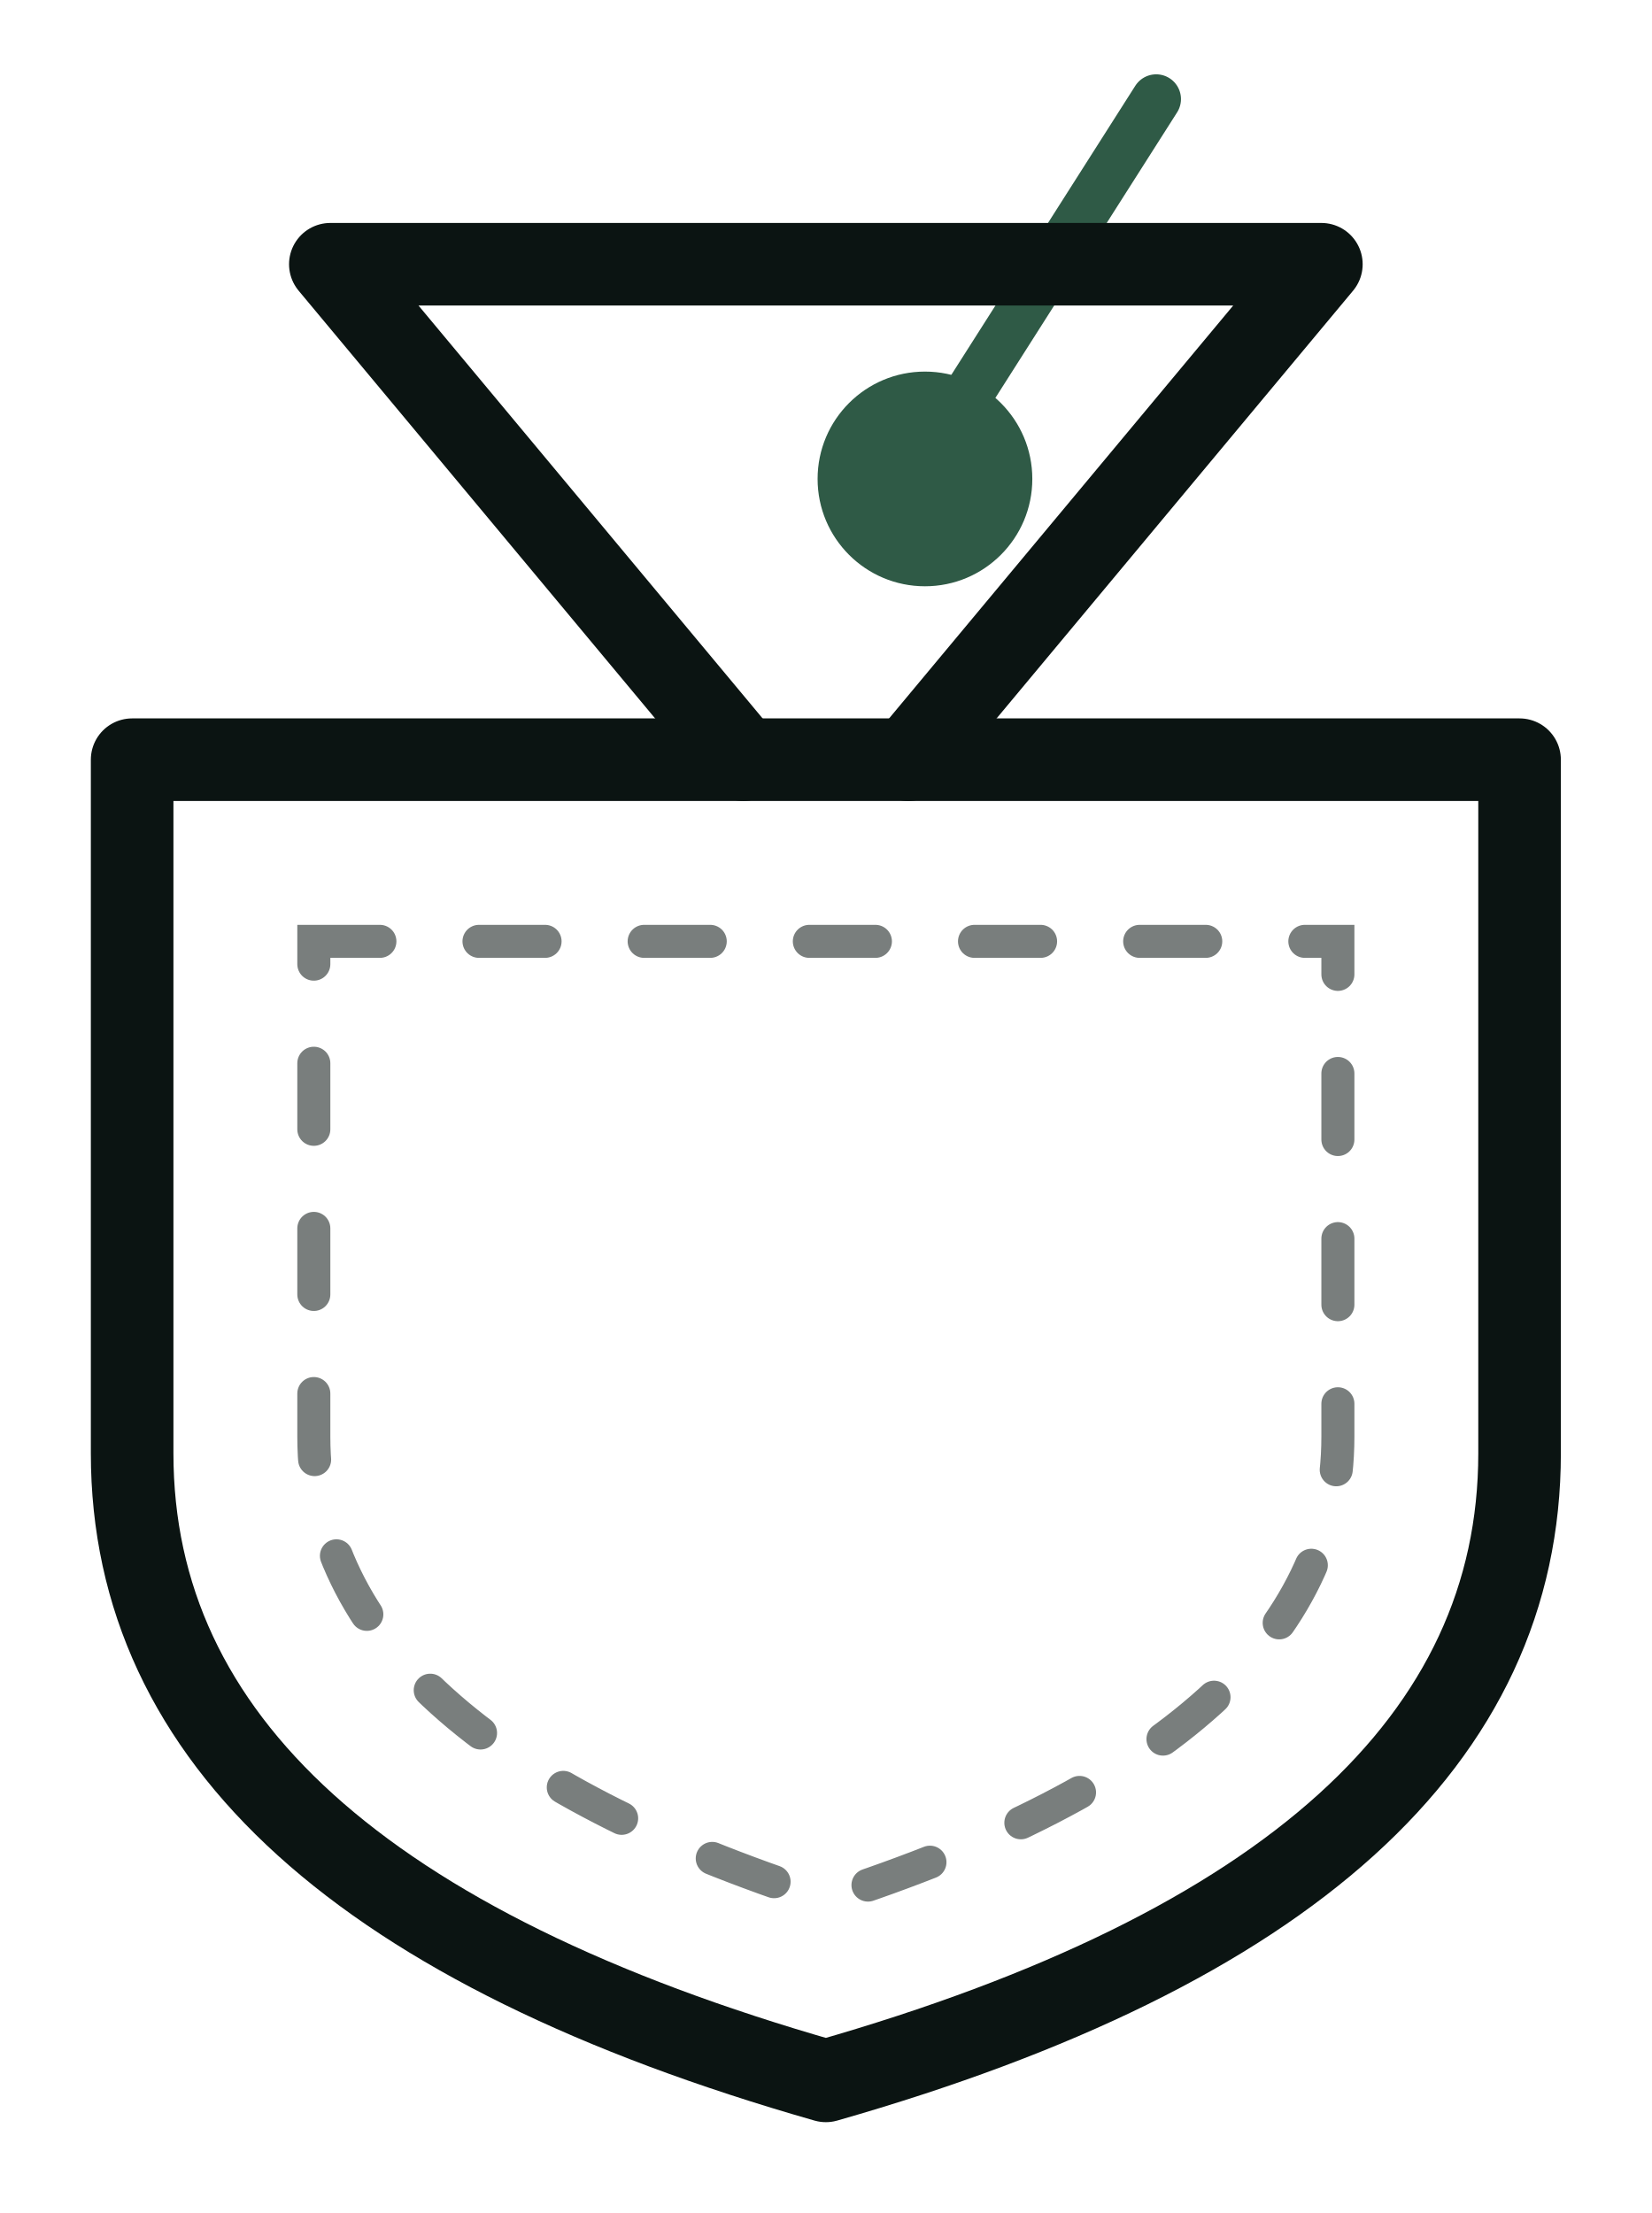
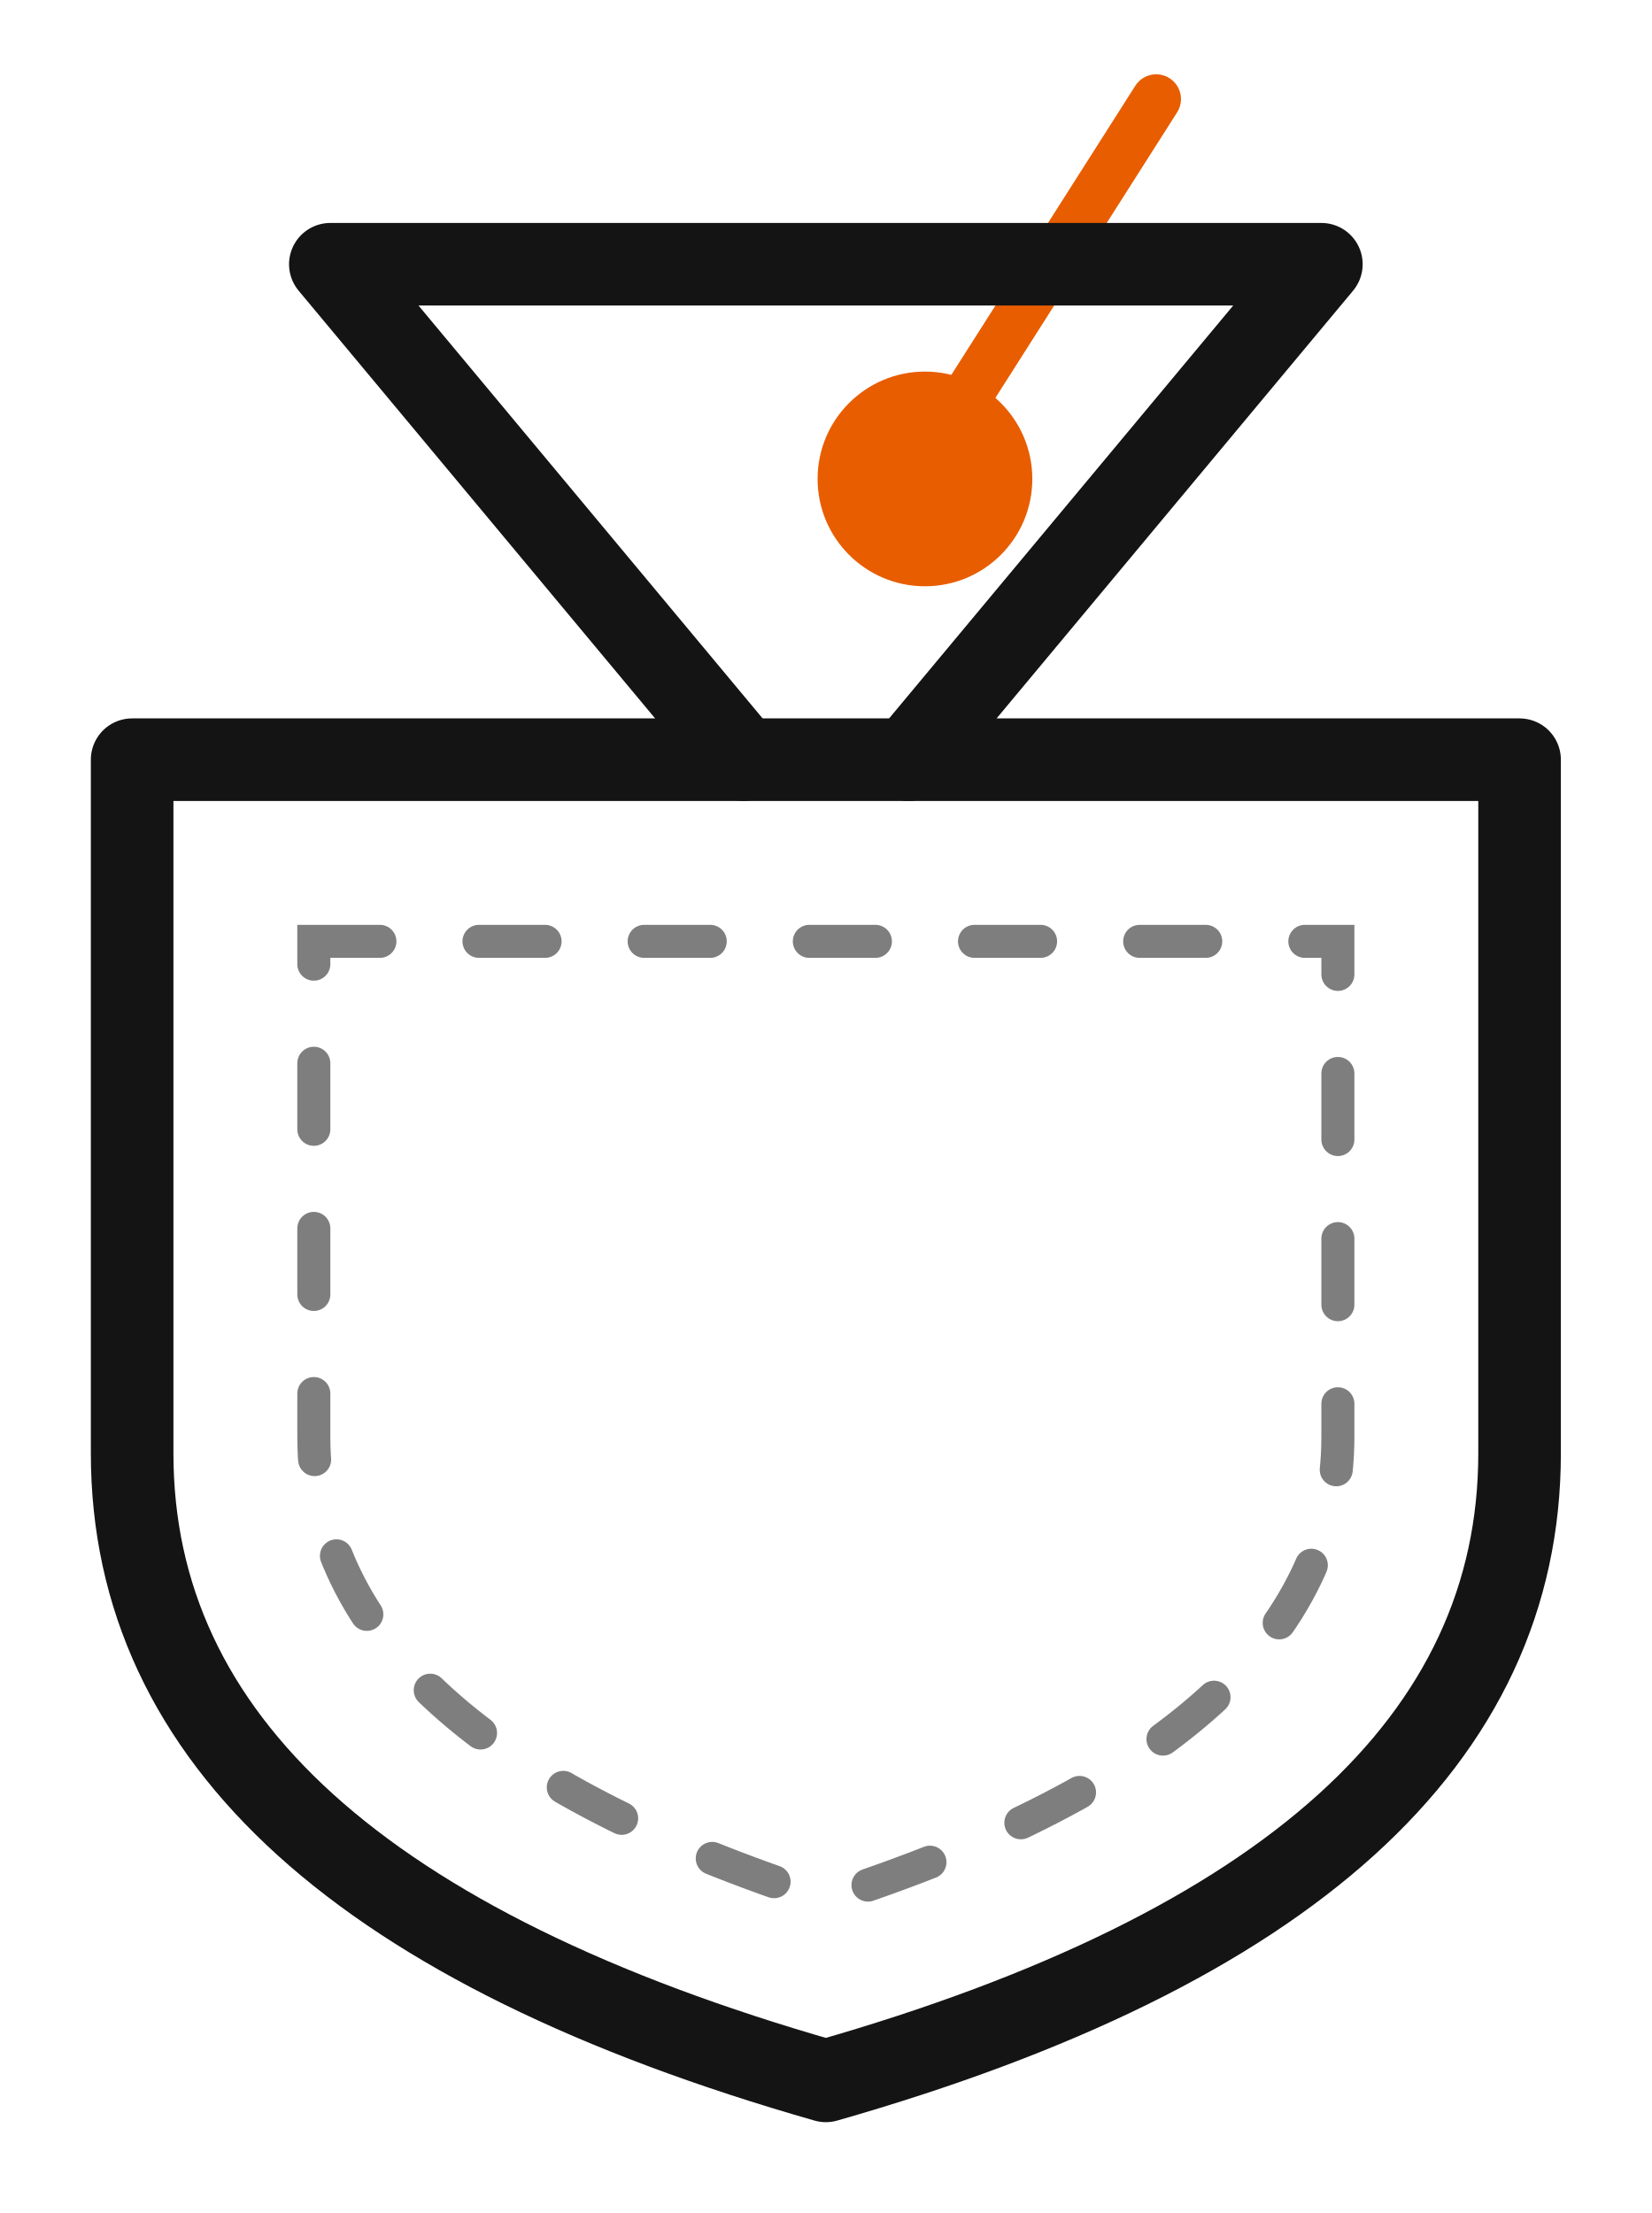
<svg xmlns="http://www.w3.org/2000/svg" viewBox="10 -2 100 134" width="600" height="804">
-   <line x1="66" y1="26" x2="80" y2="4" stroke="#2f5a46" stroke-width="3" stroke-linecap="round" />
-   <circle cx="66" cy="27" r="6.5" fill="#2f5a46" />
-   <g fill="none" stroke="#0b1412" stroke-width="5" stroke-linecap="round" stroke-linejoin="round">
+   <line x1="66" y1="26" x2="80" y2="4" stroke="#e85d00" stroke-width="3" stroke-linecap="round" />
+   <circle cx="66" cy="27" r="6.5" fill="#e85d00" />
+   <g fill="none" stroke="#141414" stroke-width="5" stroke-linecap="round" stroke-linejoin="round">
    <path d="M55 44 L30 14 H90 L65 44" />
-     <path d="M18 44 H102 V86 Q102 112 60 124 Q18 112 18 86 Z" />
+     <path d="M18 44 H102 V86 Q102 112 60 124 Q18 112 18 86 Z" fill="none" />
  </g>
-   <path d="M29 55 H91 V85 Q91 103 60 113 Q29 103 29 85 Z" fill="none" stroke="#0b1412" stroke-width="2" stroke-dasharray="4 6" stroke-linecap="round" opacity=".55" />
+   <path d="M29 55 H91 V85 Q91 103 60 113 Q29 103 29 85 Z" fill="none" stroke="#141414" stroke-width="2" stroke-dasharray="4 6" stroke-linecap="round" opacity=".55" />
</svg>
